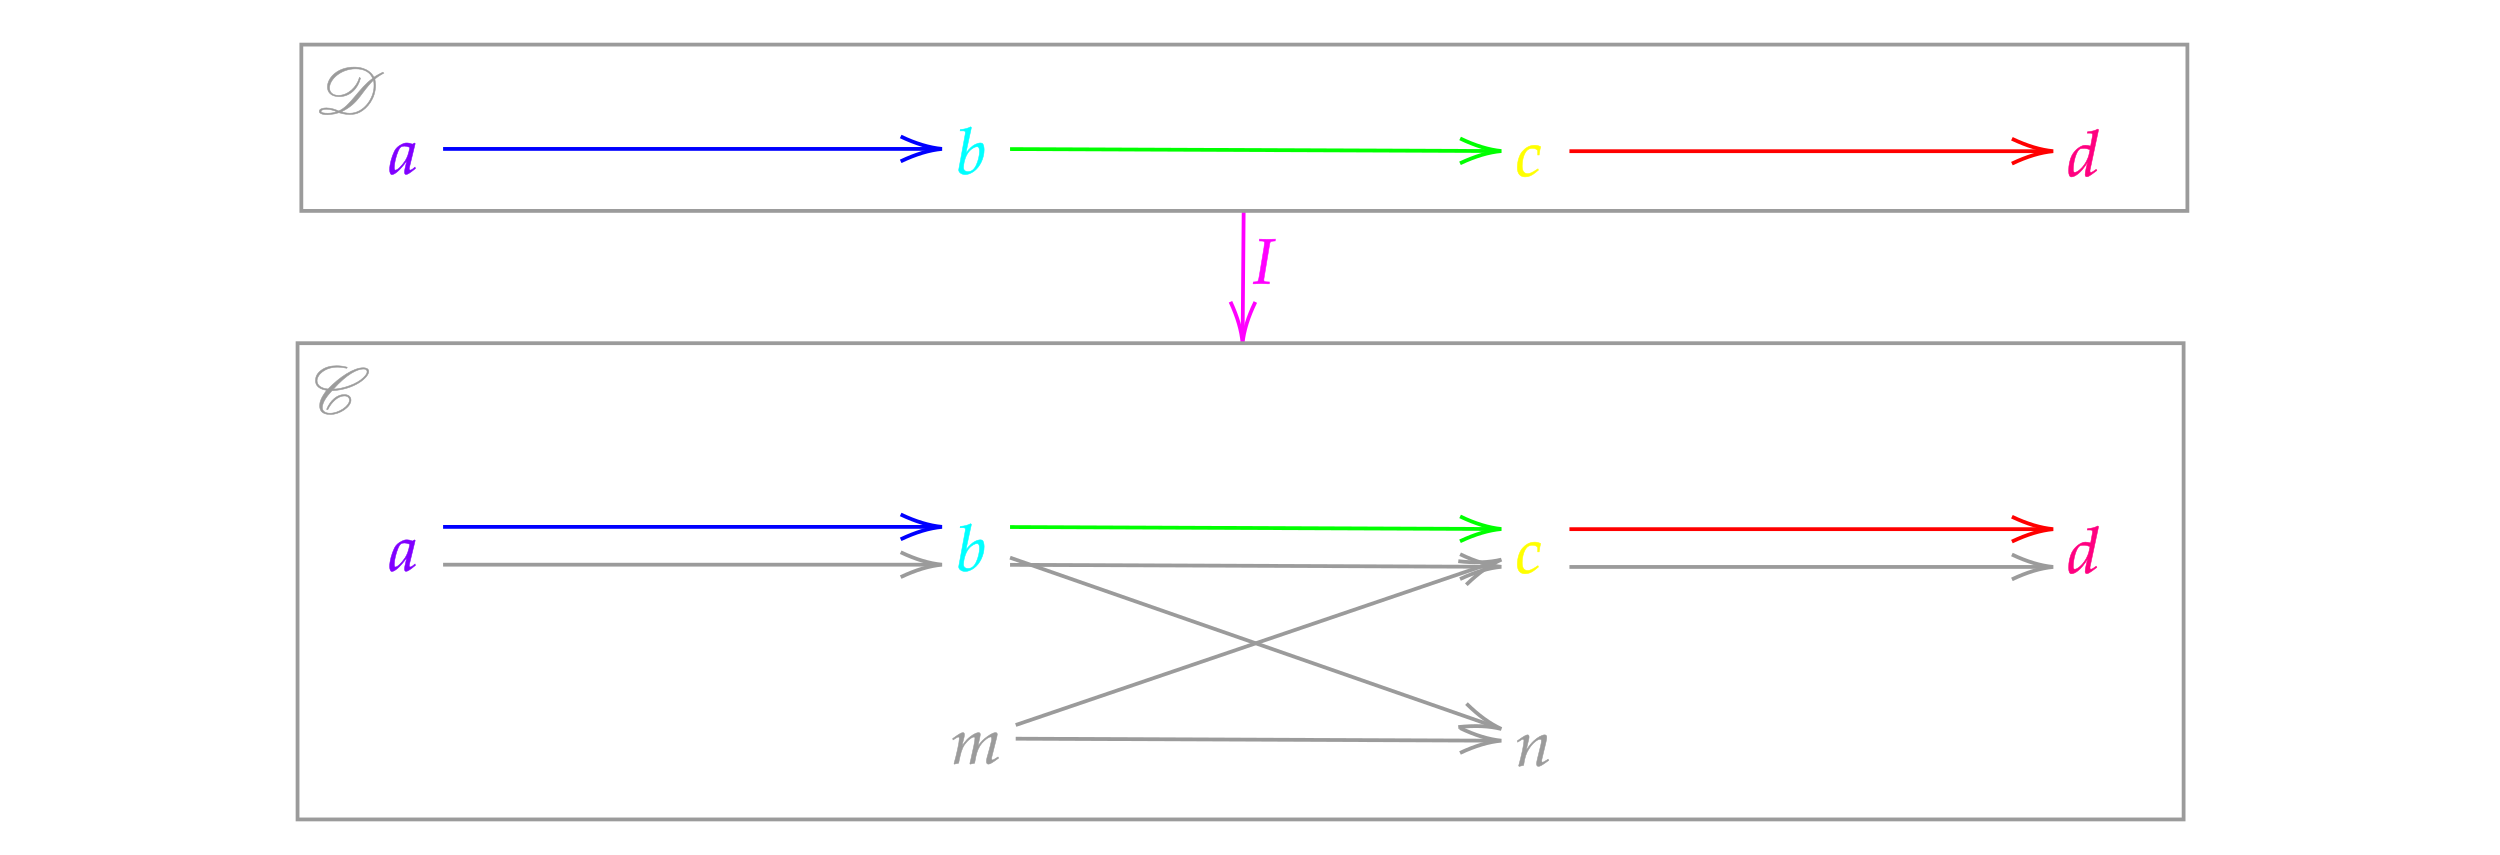
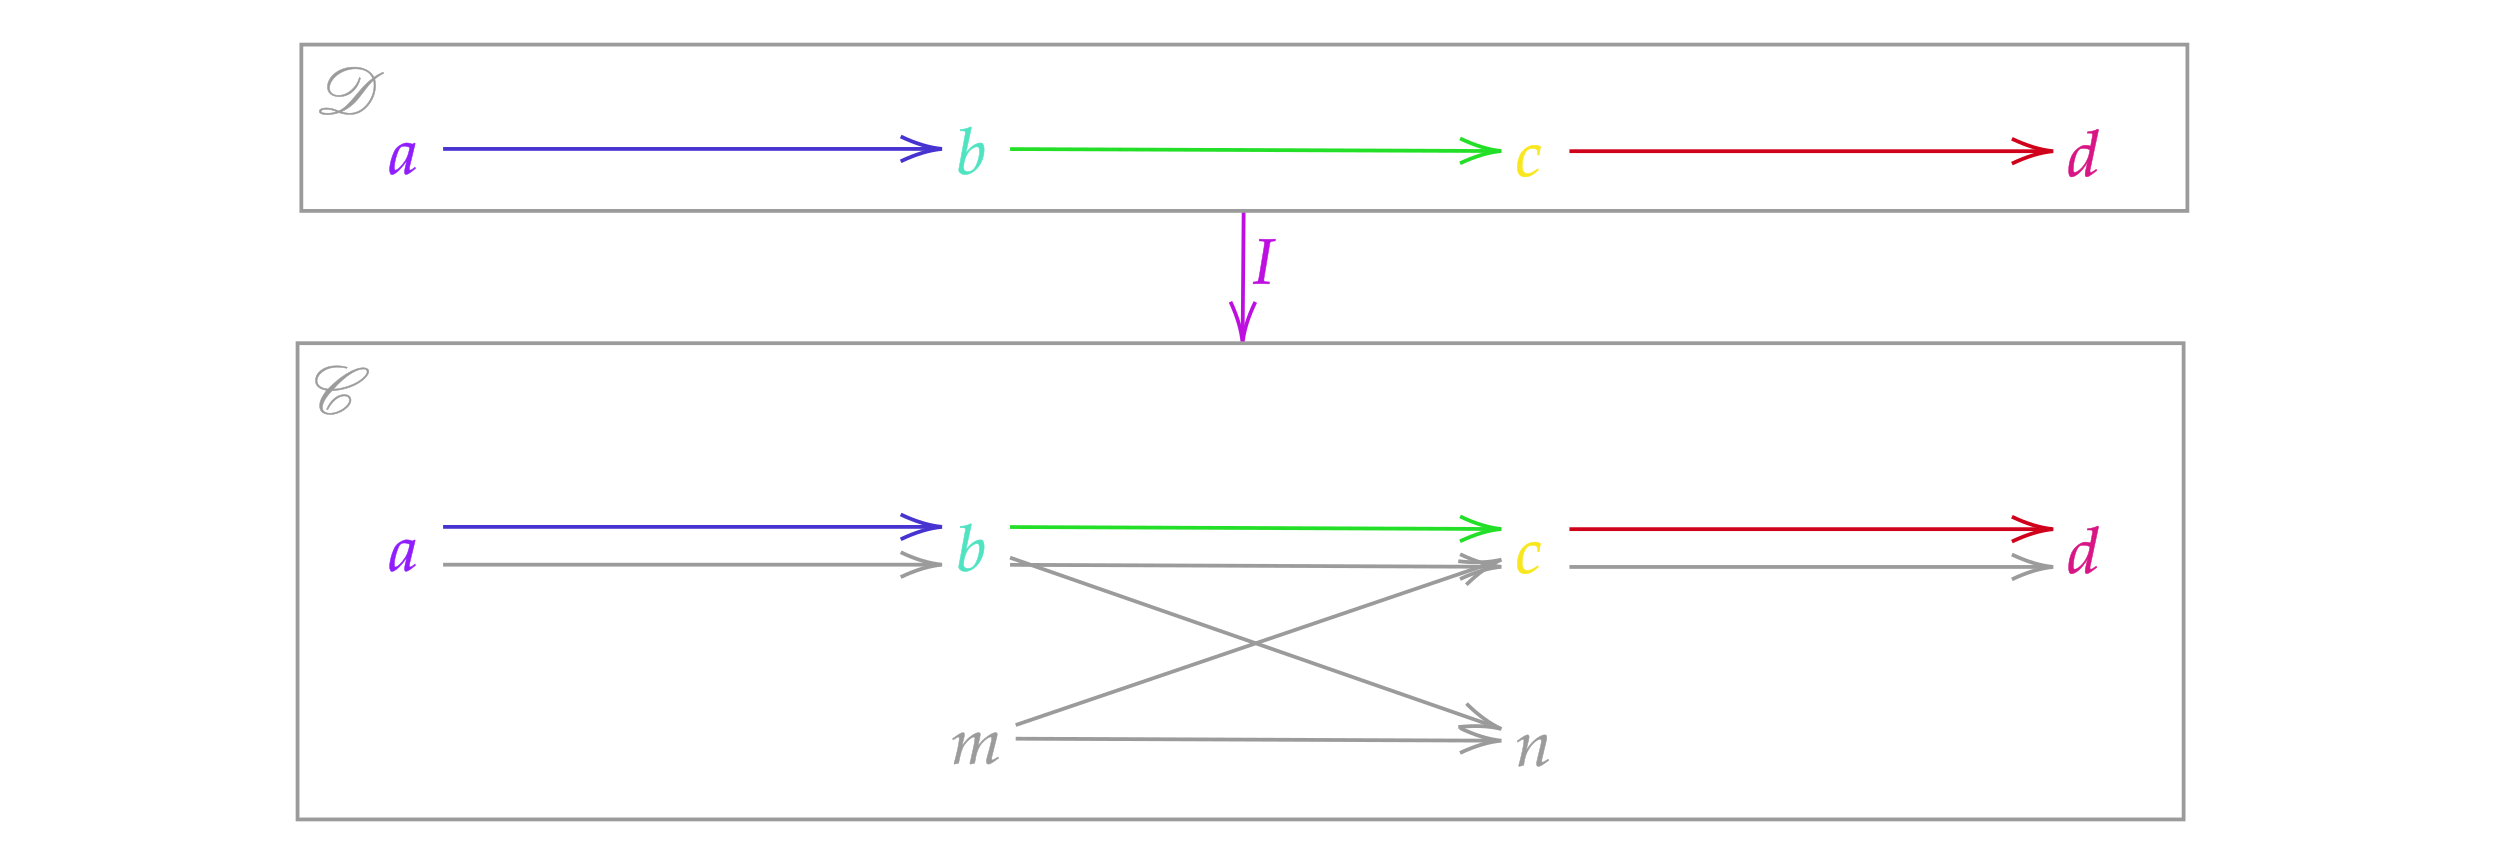
<svg xmlns="http://www.w3.org/2000/svg" x="0" y="0" width="661.433" height="226" style="         width:661.433px;         height:226px;         background: transparent;         fill: none; ">
  <svg class="role-diagram-draw-area">
    <g class="shapes-region" style="stroke: black; fill: none;">
      <g />
    </g>
    <g>
      <g class="connection-group">
        <g class="arrow-line">
-           <path class="connection real" stroke-dasharray="" d="  M329.04,55.8 L328.77,88.8" style="stroke: rgb(255, 0, 255); stroke-opacity: 1; stroke-width: 1px; fill: none; fill-opacity: 1;" />
-           <g stroke="rgb(255,0,255)" stroke-opacity="1" transform="matrix(0.008377482,-0.9999649,0.9999649,0.008377482,328.75,90.79999)" style="stroke: rgb(255, 0, 255); stroke-width: 1px;">
-             <path d=" M10.93,-3.29 Q4.96,-0.45 0,0 Q4.96,0.45 10.93,3.29" />
-           </g>
-         </g>
-       </g>
-       <g class="connection-group">
-         <g class="arrow-line">
-           <path class="connection real" stroke-dasharray="" d="  M117.23,39.4 L247.23,39.4" style="stroke: rgb(0, 0, 255); stroke-opacity: 1; stroke-width: 1px; fill: none; fill-opacity: 1;" />
-           <g stroke="rgb(0,0,255)" stroke-opacity="1" transform="matrix(-1,1.2246467991473532e-16,-1.2246467991473532e-16,-1,249.225,39.4)" style="stroke: rgb(0, 0, 255); stroke-width: 1px;">
-             <path d=" M10.93,-3.29 Q4.96,-0.45 0,0 Q4.96,0.45 10.93,3.29" />
-           </g>
-         </g>
-       </g>
-       <g class="connection-group">
-         <g class="arrow-line">
-           <path class="connection real" stroke-dasharray="" d="  M267.23,39.44 L395.23,39.96" style="stroke: rgb(0, 255, 0); stroke-opacity: 1; stroke-width: 1px; fill: none; fill-opacity: 1;" />
-           <g stroke="rgb(0,255,0)" stroke-opacity="1" transform="matrix(-0.9999919,-0.004014246,0.004014246,-0.9999919,397.225,39.96351)" style="stroke: rgb(0, 255, 0); stroke-width: 1px;">
-             <path d=" M10.93,-3.29 Q4.96,-0.45 0,0 Q4.96,0.45 10.93,3.29" />
-           </g>
-         </g>
-       </g>
-       <g class="connection-group">
-         <g class="arrow-line">
-           <path class="connection real" stroke-dasharray="" d="  M415.23,40 L541.23,40" style="stroke: rgb(255, 0, 0); stroke-opacity: 1; stroke-width: 1px; fill: none; fill-opacity: 1;" />
-           <g stroke="rgb(255,0,0)" stroke-opacity="1" transform="matrix(-1,1.2246467991473532e-16,-1.2246467991473532e-16,-1,543.225,40)" style="stroke: rgb(255, 0, 0); stroke-width: 1px;">
+           <path class="connection real" stroke-dasharray="" d="  M329.04,55.8 L328.77,88.8" style="stroke: rgb(189, 16, 224); stroke-opacity: 1; stroke-width: 1px; fill: none; fill-opacity: 1;" />
+           <g stroke="rgb(189,16,224)" stroke-opacity="1" transform="matrix(0.008377482,-0.9999649,0.9999649,0.008377482,328.75,90.79999)" style="stroke: rgb(189, 16, 224); stroke-width: 1px;">
+             <path d=" M10.93,-3.29 Q4.96,-0.45 0,0 Q4.96,0.45 10.93,3.29" />
+           </g>
+         </g>
+       </g>
+       <g class="connection-group">
+         <g class="arrow-line">
+           <path class="connection real" stroke-dasharray="" d="  M117.23,39.4 L247.23,39.4" style="stroke: rgb(70, 51, 208); stroke-opacity: 1; stroke-width: 1px; fill: none; fill-opacity: 1;" />
+           <g stroke="rgb(70,51,208)" stroke-opacity="1" transform="matrix(-1,1.2246467991473532e-16,-1.2246467991473532e-16,-1,249.225,39.4)" style="stroke: rgb(70, 51, 208); stroke-width: 1px;">
+             <path d=" M10.93,-3.29 Q4.96,-0.45 0,0 Q4.96,0.45 10.93,3.29" />
+           </g>
+         </g>
+       </g>
+       <g class="connection-group">
+         <g class="arrow-line">
+           <path class="connection real" stroke-dasharray="" d="  M267.23,39.44 L395.23,39.96" style="stroke: rgb(36, 223, 40); stroke-opacity: 1; stroke-width: 1px; fill: none; fill-opacity: 1;" />
+           <g stroke="rgb(36,223,40)" stroke-opacity="1" transform="matrix(-0.9999919,-0.004014246,0.004014246,-0.9999919,397.225,39.96351)" style="stroke: rgb(36, 223, 40); stroke-width: 1px;">
+             <path d=" M10.93,-3.29 Q4.96,-0.45 0,0 Q4.96,0.45 10.93,3.29" />
+           </g>
+         </g>
+       </g>
+       <g class="connection-group">
+         <g class="arrow-line">
+           <path class="connection real" stroke-dasharray="" d="  M415.23,40 L541.23,40" style="stroke: rgb(208, 2, 27); stroke-opacity: 1; stroke-width: 1px; fill: none; fill-opacity: 1;" />
+           <g stroke="rgb(208,2,27)" stroke-opacity="1" transform="matrix(-1,1.2246467991473532e-16,-1.2246467991473532e-16,-1,543.225,40)" style="stroke: rgb(208, 2, 27); stroke-width: 1px;">
            <path d=" M10.93,-3.29 Q4.96,-0.45 0,0 Q4.96,0.45 10.93,3.29" />
          </g>
        </g>
      </g>
      <g class="connection-group">
        <g class="arrow-line">
          <path class="connection real" stroke-dasharray="" d="  M268.73,195.44 L395.23,195.96" style="stroke: rgb(155, 155, 155); stroke-opacity: 1; stroke-width: 1px; fill: none; fill-opacity: 1;" />
          <g stroke="rgb(155,155,155)" stroke-opacity="1" transform="matrix(-0.9999919,-0.004014246,0.004014246,-0.9999919,397.225,195.9635)" style="stroke: rgb(155, 155, 155); stroke-width: 1px;">
            <path d=" M10.93,-3.29 Q4.96,-0.45 0,0 Q4.96,0.45 10.93,3.29" />
          </g>
        </g>
      </g>
      <g class="connection-group">
        <g class="arrow-line">
-           <path class="connection real" stroke-dasharray="" d="  M117.23,139.4 L247.23,139.4" style="stroke: rgb(0, 0, 255); stroke-opacity: 1; stroke-width: 1px; fill: none; fill-opacity: 1;" />
-           <g stroke="rgb(0,0,255)" stroke-opacity="1" transform="matrix(-1,1.2246467991473532e-16,-1.2246467991473532e-16,-1,249.225,139.4)" style="stroke: rgb(0, 0, 255); stroke-width: 1px;">
-             <path d=" M10.93,-3.29 Q4.96,-0.45 0,0 Q4.96,0.45 10.93,3.29" />
-           </g>
-         </g>
-       </g>
-       <g class="connection-group">
-         <g class="arrow-line">
-           <path class="connection real" stroke-dasharray="" d="  M267.23,139.44 L395.23,139.96" style="stroke: rgb(0, 255, 0); stroke-opacity: 1; stroke-width: 1px; fill: none; fill-opacity: 1;" />
-           <g stroke="rgb(0,255,0)" stroke-opacity="1" transform="matrix(-0.9999919,-0.004014246,0.004014246,-0.9999919,397.225,139.9635)" style="stroke: rgb(0, 255, 0); stroke-width: 1px;">
-             <path d=" M10.93,-3.29 Q4.96,-0.45 0,0 Q4.96,0.45 10.93,3.29" />
-           </g>
-         </g>
-       </g>
-       <g class="connection-group">
-         <g class="arrow-line">
-           <path class="connection real" stroke-dasharray="" d="  M415.23,140 L541.23,140" style="stroke: rgb(255, 0, 0); stroke-opacity: 1; stroke-width: 1px; fill: none; fill-opacity: 1;" />
-           <g stroke="rgb(255,0,0)" stroke-opacity="1" transform="matrix(-1,1.2246467991473532e-16,-1.2246467991473532e-16,-1,543.225,140)" style="stroke: rgb(255, 0, 0); stroke-width: 1px;">
+           <path class="connection real" stroke-dasharray="" d="  M117.23,139.4 L247.23,139.4" style="stroke: rgb(70, 51, 208); stroke-opacity: 1; stroke-width: 1px; fill: none; fill-opacity: 1;" />
+           <g stroke="rgb(70,51,208)" stroke-opacity="1" transform="matrix(-1,1.2246467991473532e-16,-1.2246467991473532e-16,-1,249.225,139.4)" style="stroke: rgb(70, 51, 208); stroke-width: 1px;">
+             <path d=" M10.93,-3.29 Q4.96,-0.45 0,0 Q4.96,0.45 10.93,3.29" />
+           </g>
+         </g>
+       </g>
+       <g class="connection-group">
+         <g class="arrow-line">
+           <path class="connection real" stroke-dasharray="" d="  M267.23,139.44 L395.23,139.96" style="stroke: rgb(36, 223, 40); stroke-opacity: 1; stroke-width: 1px; fill: none; fill-opacity: 1;" />
+           <g stroke="rgb(36,223,40)" stroke-opacity="1" transform="matrix(-0.9999919,-0.004014246,0.004014246,-0.9999919,397.225,139.9635)" style="stroke: rgb(36, 223, 40); stroke-width: 1px;">
+             <path d=" M10.93,-3.29 Q4.96,-0.45 0,0 Q4.96,0.45 10.93,3.29" />
+           </g>
+         </g>
+       </g>
+       <g class="connection-group">
+         <g class="arrow-line">
+           <path class="connection real" stroke-dasharray="" d="  M415.23,140 L541.23,140" style="stroke: rgb(208, 2, 27); stroke-opacity: 1; stroke-width: 1px; fill: none; fill-opacity: 1;" />
+           <g stroke="rgb(208,2,27)" stroke-opacity="1" transform="matrix(-1,1.2246467991473532e-16,-1.2246467991473532e-16,-1,543.225,140)" style="stroke: rgb(208, 2, 27); stroke-width: 1px;">
            <path d=" M10.93,-3.29 Q4.96,-0.45 0,0 Q4.96,0.45 10.93,3.29" />
          </g>
        </g>
      </g>
      <g class="connection-group">
        <g class="arrow-line">
          <path class="connection real" stroke-dasharray="" d="  M268.73,191.82 L395.33,148.71" style="stroke: rgb(155, 155, 155); stroke-opacity: 1; stroke-width: 1px; fill: none; fill-opacity: 1;" />
          <g stroke="rgb(155,155,155)" stroke-opacity="1" transform="matrix(-0.946593,0.3224309,-0.3224309,-0.946593,397.225,148.0649)" style="stroke: rgb(155, 155, 155); stroke-width: 1px;">
            <path d=" M10.93,-3.29 Q4.96,-0.45 0,0 Q4.96,0.45 10.93,3.29" />
          </g>
        </g>
      </g>
      <g class="connection-group">
        <g class="arrow-line">
          <path class="connection real" stroke-dasharray="" d="  M267.23,147.54 L395.34,192.2" style="stroke: rgb(155, 155, 155); stroke-opacity: 1; stroke-width: 1px; fill: none; fill-opacity: 1;" />
          <g stroke="rgb(155,155,155)" stroke-opacity="1" transform="matrix(-0.9442615,-0.3291963,0.3291963,-0.9442615,397.225,192.8622)" style="stroke: rgb(155, 155, 155); stroke-width: 1px;">
            <path d=" M10.93,-3.29 Q4.96,-0.45 0,0 Q4.96,0.45 10.93,3.29" />
          </g>
        </g>
      </g>
      <g class="connection-group">
        <g class="arrow-line">
          <path class="connection real" stroke-dasharray="" d="  M117.23,149.4 L247.23,149.4" style="stroke: rgb(155, 155, 155); stroke-opacity: 1; stroke-width: 1px; fill: none; fill-opacity: 1;" />
          <g stroke="rgb(155,155,155)" stroke-opacity="1" transform="matrix(-1,1.2246467991473532e-16,-1.2246467991473532e-16,-1,249.225,149.4)" style="stroke: rgb(155, 155, 155); stroke-width: 1px;">
            <path d=" M10.93,-3.29 Q4.96,-0.45 0,0 Q4.96,0.45 10.93,3.29" />
          </g>
        </g>
      </g>
      <g class="connection-group">
        <g class="arrow-line">
          <path class="connection real" stroke-dasharray="" d="  M267.23,149.44 L395.23,149.96" style="stroke: rgb(155, 155, 155); stroke-opacity: 1; stroke-width: 1px; fill: none; fill-opacity: 1;" />
          <g stroke="rgb(155,155,155)" stroke-opacity="1" transform="matrix(-0.9999919,-0.004014246,0.004014246,-0.9999919,397.225,149.9636)" style="stroke: rgb(155, 155, 155); stroke-width: 1px;">
            <path d=" M10.93,-3.29 Q4.96,-0.45 0,0 Q4.96,0.45 10.93,3.29" />
          </g>
        </g>
      </g>
      <g class="connection-group">
        <g class="arrow-line">
          <path class="connection real" stroke-dasharray="" d="  M415.23,150 L541.23,150" style="stroke: rgb(155, 155, 155); stroke-opacity: 1; stroke-width: 1px; fill: none; fill-opacity: 1;" />
          <g stroke="rgb(155,155,155)" stroke-opacity="1" transform="matrix(-1,1.2246467991473532e-16,-1.2246467991473532e-16,-1,543.225,150)" style="stroke: rgb(155, 155, 155); stroke-width: 1px;">
            <path d=" M10.93,-3.29 Q4.96,-0.45 0,0 Q4.96,0.45 10.93,3.29" />
          </g>
        </g>
      </g>
    </g>
    <g>
      <g>
        <rect rx="0" ry="0" x="79.725" y="11.8" width="499" height="44" style="stroke: rgb(155, 155, 155); stroke-opacity: 1; stroke-width: 1px; fill: none; fill-opacity: 1;" />
      </g>
      <g>
        <rect rx="0" ry="0" x="78.725" y="90.8" width="499" height="126" style="stroke: rgb(155, 155, 155); stroke-opacity: 1; stroke-width: 1px; fill: none; fill-opacity: 1;" />
      </g>
    </g>
    <g />
  </svg>
  <svg width="660" height="224.567" style="width:660px;height:224.567px;font-family:Asana-Math, Asana;background:transparent;">
    <g>
      <g>
        <g>
-           <g transform="matrix(1,0,0,1,83.70001,30.21664)">
+           <g transform="matrix(1,0,0,1,83.70001,30.21667)">
            <path transform="matrix(0.017,0,0,-0.017,0,0)" d="M180 15C128 15 73 20 73 45C73 56 91 76 154 76C218 76 265 60 318 40L318 39C274 24 230 15 180 15ZM897 440C897 245 737 15 520 15C468 15 415 29 389 38C522 98 610 184 680 276L719 328C784 416 840 482 889 530L889 529C897 495 897 467 897 440ZM587 733C327 733 172 566 172 423C172 354 217 273 355 273C528 273 649 404 687 560L671 573C628 421 493 293 343 293C252 293 205 343 205 409C205 543 384 706 611 706C746 706 839 652 876 557C672 417 523 119 347 51C302 71 232 98 156 98C106 98 45 85 45 45C40 11 110 -18 213 -5C267 0 290 5 351 23C374 17 441 -5 519 -5C576 -5 629 5 679 32C791 91 922 242 922 455C922 476 913 533 911 547C936 568 962 591 1050 639L1036 654C1015 644 950 612 897 577L897 576C875 618 801 733 587 733Z" stroke="rgb(155,155,155)" stroke-opacity="1" stroke-width="8" fill="rgb(155,155,155)" fill-opacity="1" />
          </g>
        </g>
      </g>
      <g>
        <g>
-           <g transform="matrix(1,0,0,1,83.70001,50.61667)">
+           <g transform="matrix(1,0,0,1,83.70001,50.61664)">
            <path transform="matrix(0.017,0,0,-0.017,0,0)" d="" stroke="rgb(155,155,155)" stroke-opacity="1" stroke-width="8" fill="rgb(155,155,155)" fill-opacity="1" />
          </g>
        </g>
      </g>
    </g>
    <g>
      <g>
        <g>
          <g transform="matrix(1,0,0,1,82.70001,109.4167)">
            <path transform="matrix(0.017,0,0,-0.017,0,0)" d="M791 693C823 693 848 684 848 648C848 625 828 594 789 557C693 462 476 384 323 380L323 379C534 615 696 693 791 693ZM218 361C124 239 110 171 110 122C110 66 130 -15 277 -15C425 -15 598 105 598 208C598 266 554 296 493 296C384 296 278 209 218 66L237 61C290 171 391 274 495 274C557 274 574 235 574 210C574 116 406 5 272 5C204 5 152 33 152 93C152 179 230 278 301 355C659 374 874 564 874 656C874 701 828 713 789 713C639 713 418 567 241 383C144 390 70 434 70 510C70 607 194 722 390 722C446 722 505 710 533 705L539 721C495 733 435 744 377 744C279 744 200 722 138 677C76 633 45 578 45 513C45 482 50 388 218 361Z" stroke="rgb(155,155,155)" stroke-opacity="1" stroke-width="8" fill="rgb(155,155,155)" fill-opacity="1" />
          </g>
        </g>
      </g>
      <g />
      <g />
      <g />
      <g />
      <g>
        <g>
          <g transform="matrix(1,0,0,1,82.70001,211.4167)">
            <path transform="matrix(0.017,0,0,-0.017,0,0)" d="" stroke="rgb(155,155,155)" stroke-opacity="1" stroke-width="8" fill="rgb(155,155,155)" fill-opacity="1" />
          </g>
        </g>
      </g>
    </g>
    <g>
      <g>
        <g>
          <g transform="matrix(1,0,0,1,331.4166,75.03333)">
-             <path transform="matrix(0.017,0,0,-0.017,0,0)" d="M103 664L150 662C174 661 185 653 185 636C185 629 179 576 176 559L104 125C89 36 86 31 46 28L10 25L7 -3L39 -3L133 0L227 -3L259 -3L262 25L210 28C184 30 174 37 174 57C174 63 175 74 176 78L265 613C272 652 277 657 316 661L351 664L354 692L248 689C231 689 213 689 170 690L106 692Z" stroke="rgb(255,0,255)" stroke-opacity="1" stroke-width="8" fill="rgb(255,0,255)" fill-opacity="1" />
+             <path transform="matrix(0.017,0,0,-0.017,0,0)" d="M103 664L150 662C174 661 185 653 185 636C185 629 179 576 176 559L104 125C89 36 86 31 46 28L10 25L7 -3L39 -3L133 0L227 -3L259 -3L262 25L210 28C184 30 174 37 174 57C174 63 175 74 176 78L265 613C272 652 277 657 316 661L351 664L354 692L248 689C231 689 213 689 170 690L106 692Z" stroke="rgb(189,16,224)" stroke-opacity="1" stroke-width="8" fill="rgb(189,16,224)" fill-opacity="1" />
          </g>
        </g>
      </g>
    </g>
    <g>
      <g>
        <g>
          <g transform="matrix(1,0,0,1,103.0167,46.01666)">
-             <path transform="matrix(0.017,0,0,-0.017,0,0)" d="M271 204L242 77C238 60 236 42 236 26C236 4 245 -9 260 -9C283 -9 324 17 406 85L399 106C375 86 346 59 324 59C315 59 309 68 309 82C309 87 309 90 310 93L402 472L392 481L359 463C318 478 301 482 274 482C246 482 226 477 199 464C137 433 104 403 79 354C35 265 4 145 4 67C4 23 19 -11 38 -11C75 -11 155 41 271 204ZM319 414C297 305 278 253 244 201C187 117 126 59 94 59C82 59 76 72 76 99C76 163 104 280 139 360C163 415 186 433 234 433C257 433 275 429 319 414Z" stroke="rgb(128,0,255)" stroke-opacity="1" stroke-width="8" fill="rgb(128,0,255)" fill-opacity="1" />
+             <path transform="matrix(0.017,0,0,-0.017,0,0)" d="M271 204L242 77C238 60 236 42 236 26C236 4 245 -9 260 -9C283 -9 324 17 406 85L399 106C375 86 346 59 324 59C315 59 309 68 309 82C309 87 309 90 310 93L402 472L392 481L359 463C318 478 301 482 274 482C246 482 226 477 199 464C137 433 104 403 79 354C35 265 4 145 4 67C4 23 19 -11 38 -11C75 -11 155 41 271 204ZM319 414C297 305 278 253 244 201C187 117 126 59 94 59C82 59 76 72 76 99C76 163 104 280 139 360C163 415 186 433 234 433C257 433 275 429 319 414Z" stroke="rgb(144,29,254)" stroke-opacity="1" stroke-width="8" fill="rgb(144,29,254)" fill-opacity="1" />
          </g>
        </g>
      </g>
    </g>
    <g>
      <g>
        <g>
          <g transform="matrix(1,0,0,1,253.0167,46.01666)">
-             <path transform="matrix(0.017,0,0,-0.017,0,0)" d="M235 722L223 733C171 707 135 698 63 691L59 670L107 670C131 670 141 663 141 646C141 639 140 628 139 622L38 71C37 68 37 64 37 61C37 22 85 -11 140 -11C177 -11 228 8 271 39C367 107 433 244 433 376C433 414 424 453 412 468C405 477 392 482 377 482C353 482 323 474 295 460C244 433 211 403 149 324ZM322 424C348 424 361 401 361 352C361 288 340 202 310 137C277 68 237 36 183 36C137 36 112 59 112 101C112 135 127 276 208 361C241 395 293 424 322 424Z" stroke="rgb(0,255,255)" stroke-opacity="1" stroke-width="8" fill="rgb(0,255,255)" fill-opacity="1" />
-           </g>
-         </g>
-       </g>
-     </g>
-     <g>
-       <g>
-         <g>
-           <g transform="matrix(1,0,0,1,401.0167,46.61667)">
-             <path transform="matrix(0.017,0,0,-0.017,0,0)" d="M342 330L365 330C373 395 380 432 389 458C365 473 330 482 293 482C248 483 175 463 118 400C64 352 25 241 25 136C25 40 67 -11 147 -11C201 -11 249 9 304 54L354 95L346 115L331 105C259 57 221 40 186 40C130 40 101 80 101 159C101 267 136 371 185 409C206 425 230 433 261 433C306 433 342 414 342 390Z" stroke="rgb(255,255,0)" stroke-opacity="1" stroke-width="8" fill="rgb(255,255,0)" fill-opacity="1" />
-           </g>
-         </g>
-       </g>
-     </g>
-     <g>
-       <g>
-         <g>
-           <g transform="matrix(1,0,0,1,547.0167,46.61667)">
-             <path transform="matrix(0.017,0,0,-0.017,0,0)" d="M483 722L471 733C419 707 383 698 311 691L307 670L355 670C379 670 389 663 389 646C389 638 388 629 387 622L359 468C329 477 302 482 277 482C208 482 114 410 68 323C37 265 17 170 17 86C17 21 32 -11 61 -11C88 -11 125 6 159 33C213 77 246 116 313 217L290 126C279 82 274 50 274 24C274 3 283 -9 300 -9C317 -9 341 3 375 28L456 88L446 107L402 76C388 66 372 59 363 59C355 59 349 68 349 82C349 90 350 99 357 128ZM114 59C98 59 89 73 89 98C89 224 135 380 184 418C197 428 216 433 243 433C287 433 316 427 349 410L337 351C300 171 159 59 114 59Z" stroke="rgb(255,0,128)" stroke-opacity="1" stroke-width="8" fill="rgb(255,0,128)" fill-opacity="1" />
+             <path transform="matrix(0.017,0,0,-0.017,0,0)" d="M235 722L223 733C171 707 135 698 63 691L59 670L107 670C131 670 141 663 141 646C141 639 140 628 139 622L38 71C37 68 37 64 37 61C37 22 85 -11 140 -11C177 -11 228 8 271 39C367 107 433 244 433 376C433 414 424 453 412 468C405 477 392 482 377 482C353 482 323 474 295 460C244 433 211 403 149 324ZM322 424C348 424 361 401 361 352C361 288 340 202 310 137C277 68 237 36 183 36C137 36 112 59 112 101C112 135 127 276 208 361C241 395 293 424 322 424Z" stroke="rgb(80,227,194)" stroke-opacity="1" stroke-width="8" fill="rgb(80,227,194)" fill-opacity="1" />
+           </g>
+         </g>
+       </g>
+     </g>
+     <g>
+       <g>
+         <g>
+           <g transform="matrix(1,0,0,1,401.0167,46.61664)">
+             <path transform="matrix(0.017,0,0,-0.017,0,0)" d="M342 330L365 330C373 395 380 432 389 458C365 473 330 482 293 482C248 483 175 463 118 400C64 352 25 241 25 136C25 40 67 -11 147 -11C201 -11 249 9 304 54L354 95L346 115L331 105C259 57 221 40 186 40C130 40 101 80 101 159C101 267 136 371 185 409C206 425 230 433 261 433C306 433 342 414 342 390Z" stroke="rgb(248,231,28)" stroke-opacity="1" stroke-width="8" fill="rgb(248,231,28)" fill-opacity="1" />
+           </g>
+         </g>
+       </g>
+     </g>
+     <g>
+       <g>
+         <g>
+           <g transform="matrix(1,0,0,1,547.0167,46.61664)">
+             <path transform="matrix(0.017,0,0,-0.017,0,0)" d="M483 722L471 733C419 707 383 698 311 691L307 670L355 670C379 670 389 663 389 646C389 638 388 629 387 622L359 468C329 477 302 482 277 482C208 482 114 410 68 323C37 265 17 170 17 86C17 21 32 -11 61 -11C88 -11 125 6 159 33C213 77 246 116 313 217L290 126C279 82 274 50 274 24C274 3 283 -9 300 -9C317 -9 341 3 375 28L456 88L446 107L402 76C388 66 372 59 363 59C355 59 349 68 349 82C349 90 350 99 357 128ZM114 59C98 59 89 73 89 98C89 224 135 380 184 418C197 428 216 433 243 433C287 433 316 427 349 410L337 351C300 171 159 59 114 59Z" stroke="rgb(215,21,133)" stroke-opacity="1" stroke-width="8" fill="rgb(215,21,133)" fill-opacity="1" />
          </g>
        </g>
      </g>
    </g>
    <g>
      <g>
        <g>
          <g transform="matrix(1,0,0,1,251.6333,202.0167)">
            <path transform="matrix(0.017,0,0,-0.017,0,0)" d="M730 103L704 86C675 67 653 56 643 56C636 56 630 65 630 76C630 86 632 95 637 116L712 413C716 430 719 446 719 454C719 471 709 482 693 482C664 482 626 464 565 421C502 376 467 341 418 272L448 409C452 429 455 444 455 451C455 470 445 482 429 482C399 482 353 460 298 418C254 384 234 363 169 275L202 408C206 424 208 439 208 451C208 470 199 482 185 482C164 482 126 461 52 408L24 388L31 368C68 391 103 414 110 414C121 414 128 404 128 389C128 338 87 145 46 2L49 -9L117 6L139 108C163 219 190 278 245 338C287 384 332 414 360 414C367 414 371 406 371 393C371 358 349 244 308 69L292 2L297 -9L366 6L387 113C403 194 437 269 481 318C536 379 586 414 618 414C626 414 631 405 631 389C631 365 628 351 606 264C566 105 550 84 550 31C550 6 561 -9 580 -9C606 -9 642 12 740 85Z" stroke="rgb(155,155,155)" stroke-opacity="1" stroke-width="8" fill="rgb(155,155,155)" fill-opacity="1" />
          </g>
        </g>
      </g>
    </g>
    <g>
      <g>
        <g>
-           <g transform="matrix(1,0,0,1,401.0167,202.6167)">
+           <g transform="matrix(1,0,0,1,401.0167,202.6166)">
            <path transform="matrix(0.017,0,0,-0.017,0,0)" d="M24 388L31 368L63 389C100 412 103 414 110 414C121 414 128 404 128 389C128 338 87 145 46 2L53 -9C78 -2 101 4 123 8C142 134 163 199 209 268C263 352 338 414 383 414C394 414 400 405 400 390C400 372 397 351 389 319L337 107C328 70 324 47 324 31C324 6 335 -9 354 -9C380 -9 416 12 514 85L504 103L478 86C449 67 427 56 417 56C410 56 404 65 404 76C404 81 405 92 406 96L472 372C479 401 483 429 483 446C483 469 472 482 452 482C410 482 341 444 282 389C244 354 216 320 164 247L202 408C206 426 208 438 208 449C208 470 200 482 185 482C164 482 125 460 52 408Z" stroke="rgb(155,155,155)" stroke-opacity="1" stroke-width="8" fill="rgb(155,155,155)" fill-opacity="1" />
          </g>
        </g>
      </g>
    </g>
    <g>
      <g>
        <g>
          <g transform="matrix(1,0,0,1,103.0167,151.0167)">
-             <path transform="matrix(0.017,0,0,-0.017,0,0)" d="M271 204L242 77C238 60 236 42 236 26C236 4 245 -9 260 -9C283 -9 324 17 406 85L399 106C375 86 346 59 324 59C315 59 309 68 309 82C309 87 309 90 310 93L402 472L392 481L359 463C318 478 301 482 274 482C246 482 226 477 199 464C137 433 104 403 79 354C35 265 4 145 4 67C4 23 19 -11 38 -11C75 -11 155 41 271 204ZM319 414C297 305 278 253 244 201C187 117 126 59 94 59C82 59 76 72 76 99C76 163 104 280 139 360C163 415 186 433 234 433C257 433 275 429 319 414Z" stroke="rgb(128,0,255)" stroke-opacity="1" stroke-width="8" fill="rgb(128,0,255)" fill-opacity="1" />
+             <path transform="matrix(0.017,0,0,-0.017,0,0)" d="M271 204L242 77C238 60 236 42 236 26C236 4 245 -9 260 -9C283 -9 324 17 406 85L399 106C375 86 346 59 324 59C315 59 309 68 309 82C309 87 309 90 310 93L402 472L392 481L359 463C318 478 301 482 274 482C246 482 226 477 199 464C137 433 104 403 79 354C35 265 4 145 4 67C4 23 19 -11 38 -11C75 -11 155 41 271 204ZM319 414C297 305 278 253 244 201C187 117 126 59 94 59C82 59 76 72 76 99C76 163 104 280 139 360C163 415 186 433 234 433C257 433 275 429 319 414Z" stroke="rgb(144,29,254)" stroke-opacity="1" stroke-width="8" fill="rgb(144,29,254)" fill-opacity="1" />
          </g>
        </g>
      </g>
    </g>
    <g>
      <g>
        <g>
          <g transform="matrix(1,0,0,1,253.0167,151.0167)">
-             <path transform="matrix(0.017,0,0,-0.017,0,0)" d="M235 722L223 733C171 707 135 698 63 691L59 670L107 670C131 670 141 663 141 646C141 639 140 628 139 622L38 71C37 68 37 64 37 61C37 22 85 -11 140 -11C177 -11 228 8 271 39C367 107 433 244 433 376C433 414 424 453 412 468C405 477 392 482 377 482C353 482 323 474 295 460C244 433 211 403 149 324ZM322 424C348 424 361 401 361 352C361 288 340 202 310 137C277 68 237 36 183 36C137 36 112 59 112 101C112 135 127 276 208 361C241 395 293 424 322 424Z" stroke="rgb(0,255,255)" stroke-opacity="1" stroke-width="8" fill="rgb(0,255,255)" fill-opacity="1" />
-           </g>
-         </g>
-       </g>
-     </g>
-     <g>
-       <g>
-         <g>
-           <g transform="matrix(1,0,0,1,401.0167,151.6167)">
-             <path transform="matrix(0.017,0,0,-0.017,0,0)" d="M342 330L365 330C373 395 380 432 389 458C365 473 330 482 293 482C248 483 175 463 118 400C64 352 25 241 25 136C25 40 67 -11 147 -11C201 -11 249 9 304 54L354 95L346 115L331 105C259 57 221 40 186 40C130 40 101 80 101 159C101 267 136 371 185 409C206 425 230 433 261 433C306 433 342 414 342 390Z" stroke="rgb(255,255,0)" stroke-opacity="1" stroke-width="8" fill="rgb(255,255,0)" fill-opacity="1" />
-           </g>
-         </g>
-       </g>
-     </g>
-     <g>
-       <g>
-         <g>
-           <g transform="matrix(1,0,0,1,547.0167,151.6167)">
-             <path transform="matrix(0.017,0,0,-0.017,0,0)" d="M483 722L471 733C419 707 383 698 311 691L307 670L355 670C379 670 389 663 389 646C389 638 388 629 387 622L359 468C329 477 302 482 277 482C208 482 114 410 68 323C37 265 17 170 17 86C17 21 32 -11 61 -11C88 -11 125 6 159 33C213 77 246 116 313 217L290 126C279 82 274 50 274 24C274 3 283 -9 300 -9C317 -9 341 3 375 28L456 88L446 107L402 76C388 66 372 59 363 59C355 59 349 68 349 82C349 90 350 99 357 128ZM114 59C98 59 89 73 89 98C89 224 135 380 184 418C197 428 216 433 243 433C287 433 316 427 349 410L337 351C300 171 159 59 114 59Z" stroke="rgb(255,0,128)" stroke-opacity="1" stroke-width="8" fill="rgb(255,0,128)" fill-opacity="1" />
+             <path transform="matrix(0.017,0,0,-0.017,0,0)" d="M235 722L223 733C171 707 135 698 63 691L59 670L107 670C131 670 141 663 141 646C141 639 140 628 139 622L38 71C37 68 37 64 37 61C37 22 85 -11 140 -11C177 -11 228 8 271 39C367 107 433 244 433 376C433 414 424 453 412 468C405 477 392 482 377 482C353 482 323 474 295 460C244 433 211 403 149 324ZM322 424C348 424 361 401 361 352C361 288 340 202 310 137C277 68 237 36 183 36C137 36 112 59 112 101C112 135 127 276 208 361C241 395 293 424 322 424Z" stroke="rgb(80,227,194)" stroke-opacity="1" stroke-width="8" fill="rgb(80,227,194)" fill-opacity="1" />
+           </g>
+         </g>
+       </g>
+     </g>
+     <g>
+       <g>
+         <g>
+           <g transform="matrix(1,0,0,1,401.0167,151.6166)">
+             <path transform="matrix(0.017,0,0,-0.017,0,0)" d="M342 330L365 330C373 395 380 432 389 458C365 473 330 482 293 482C248 483 175 463 118 400C64 352 25 241 25 136C25 40 67 -11 147 -11C201 -11 249 9 304 54L354 95L346 115L331 105C259 57 221 40 186 40C130 40 101 80 101 159C101 267 136 371 185 409C206 425 230 433 261 433C306 433 342 414 342 390Z" stroke="rgb(248,231,28)" stroke-opacity="1" stroke-width="8" fill="rgb(248,231,28)" fill-opacity="1" />
+           </g>
+         </g>
+       </g>
+     </g>
+     <g>
+       <g>
+         <g>
+           <g transform="matrix(1,0,0,1,547.0167,151.6166)">
+             <path transform="matrix(0.017,0,0,-0.017,0,0)" d="M483 722L471 733C419 707 383 698 311 691L307 670L355 670C379 670 389 663 389 646C389 638 388 629 387 622L359 468C329 477 302 482 277 482C208 482 114 410 68 323C37 265 17 170 17 86C17 21 32 -11 61 -11C88 -11 125 6 159 33C213 77 246 116 313 217L290 126C279 82 274 50 274 24C274 3 283 -9 300 -9C317 -9 341 3 375 28L456 88L446 107L402 76C388 66 372 59 363 59C355 59 349 68 349 82C349 90 350 99 357 128ZM114 59C98 59 89 73 89 98C89 224 135 380 184 418C197 428 216 433 243 433C287 433 316 427 349 410L337 351C300 171 159 59 114 59Z" stroke="rgb(215,21,133)" stroke-opacity="1" stroke-width="8" fill="rgb(215,21,133)" fill-opacity="1" />
          </g>
        </g>
      </g>
    </g>
  </svg>
</svg>
